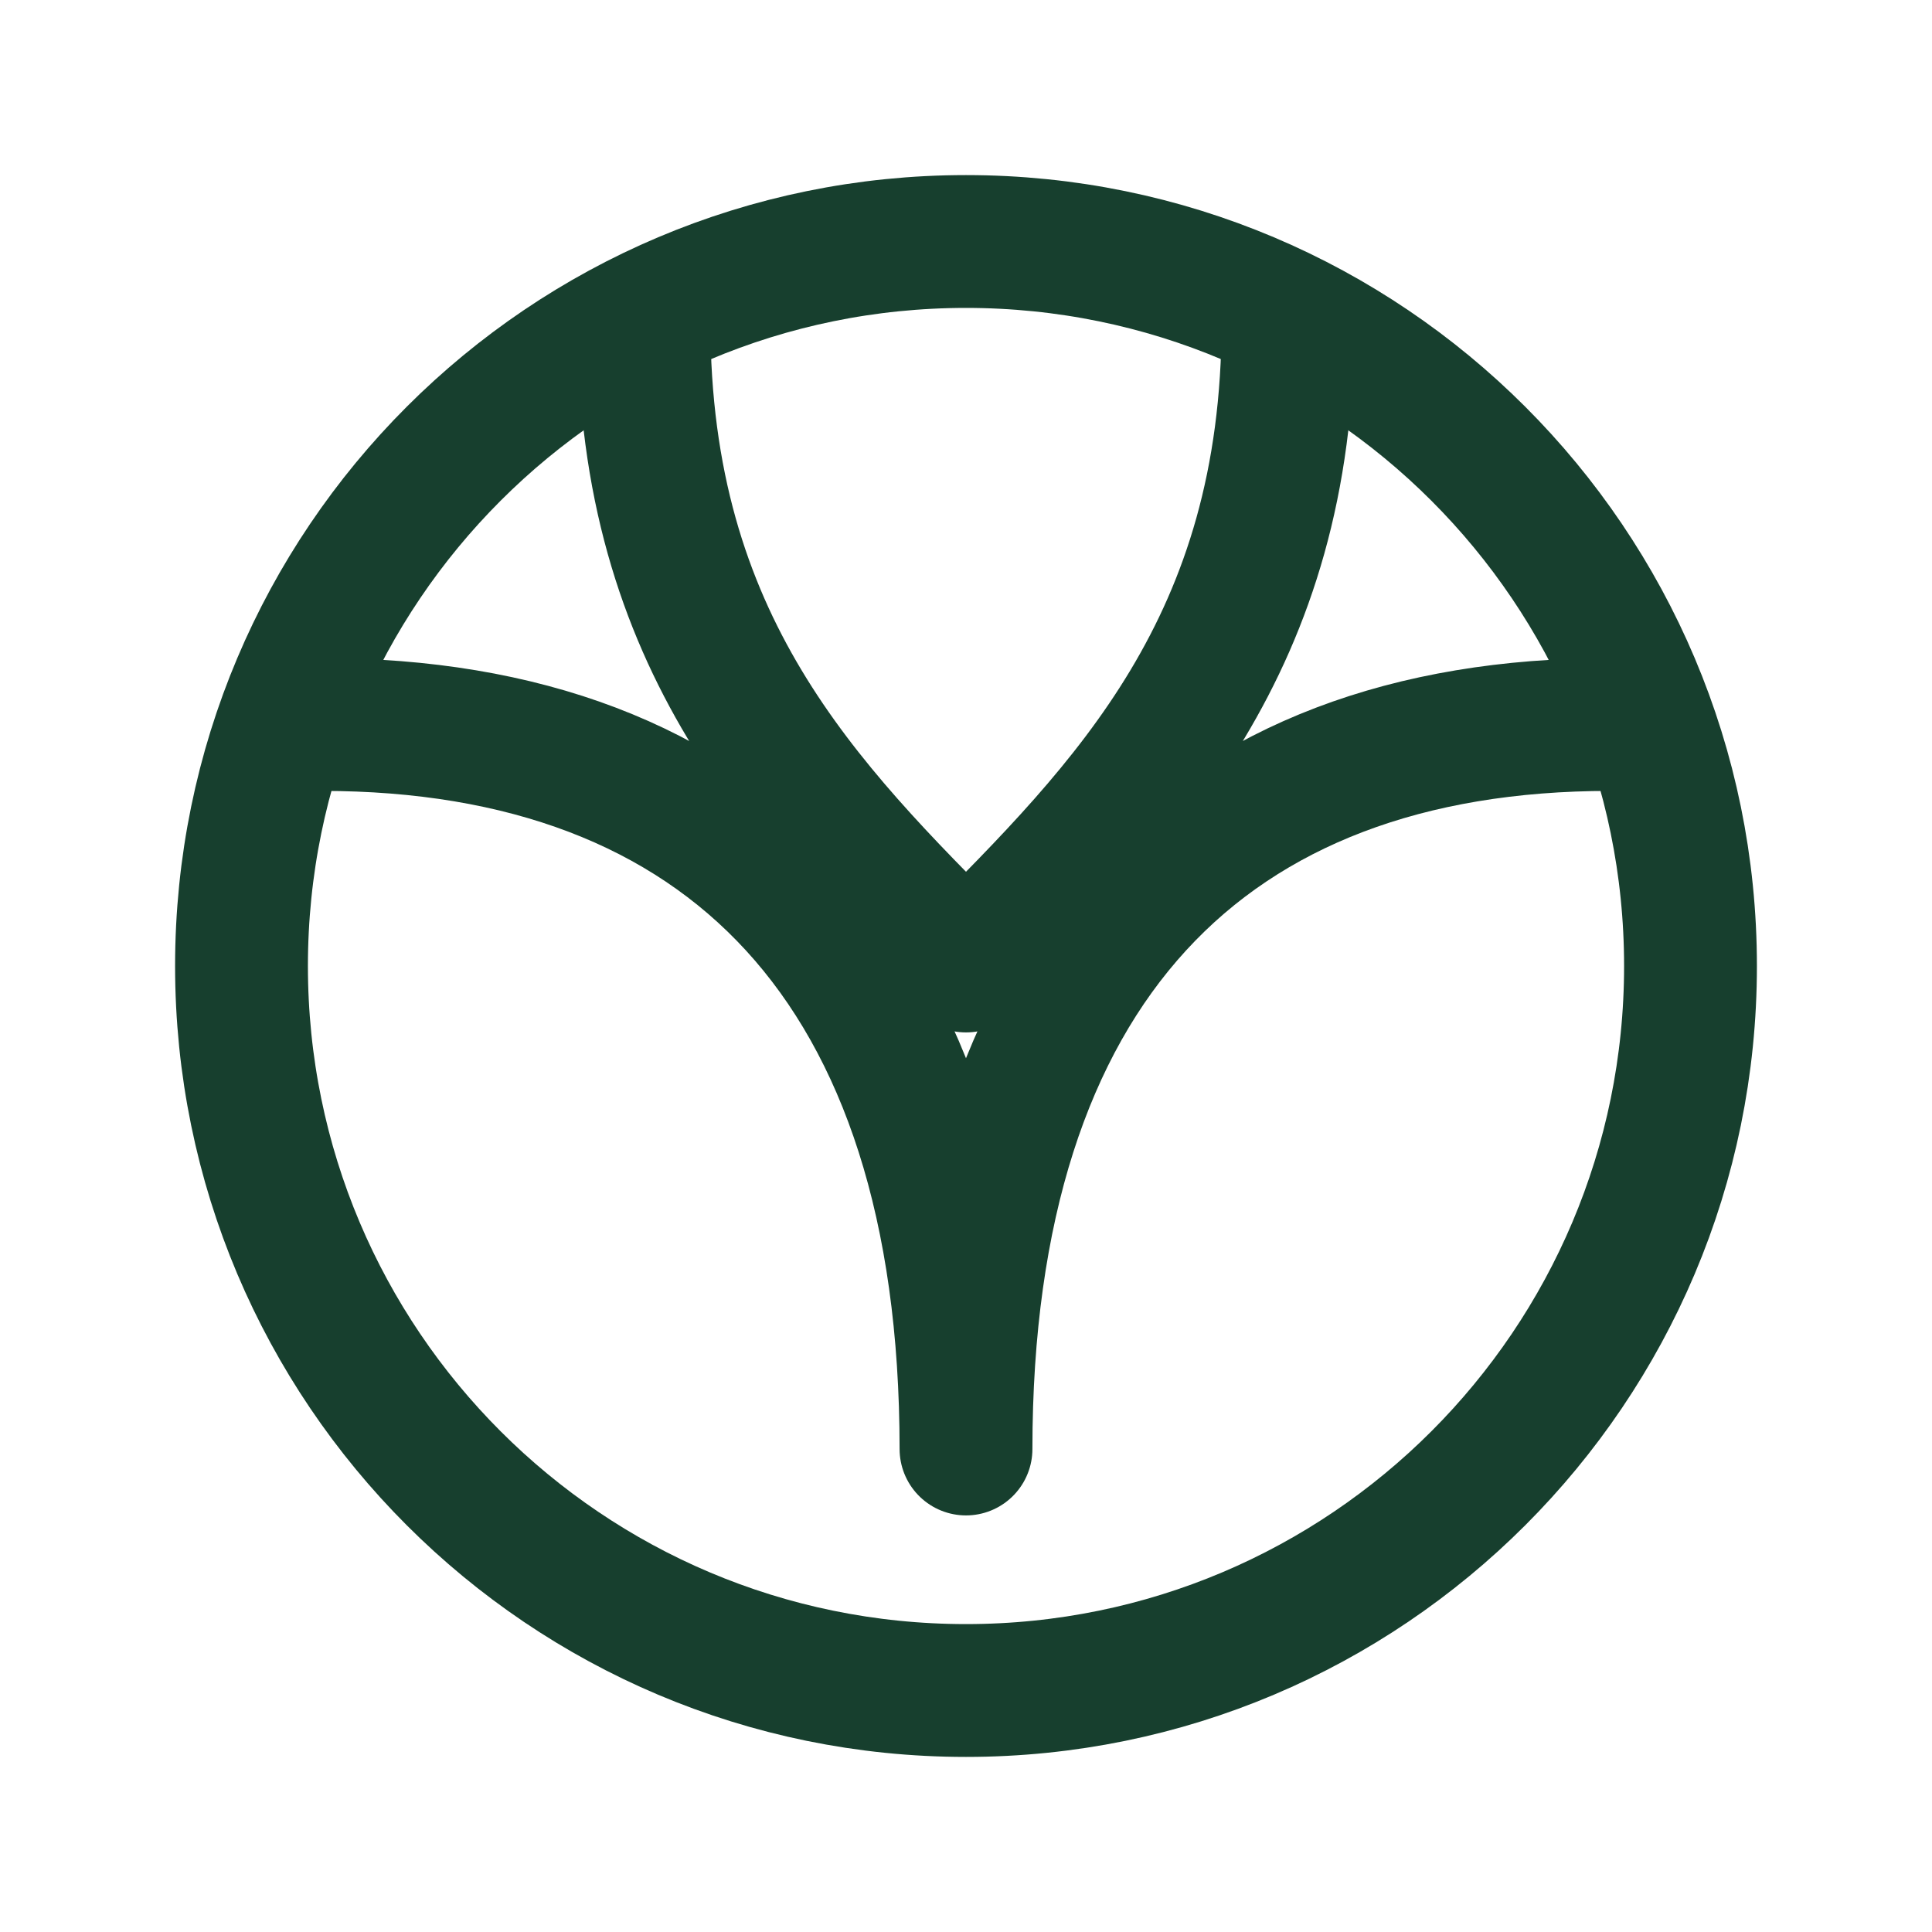
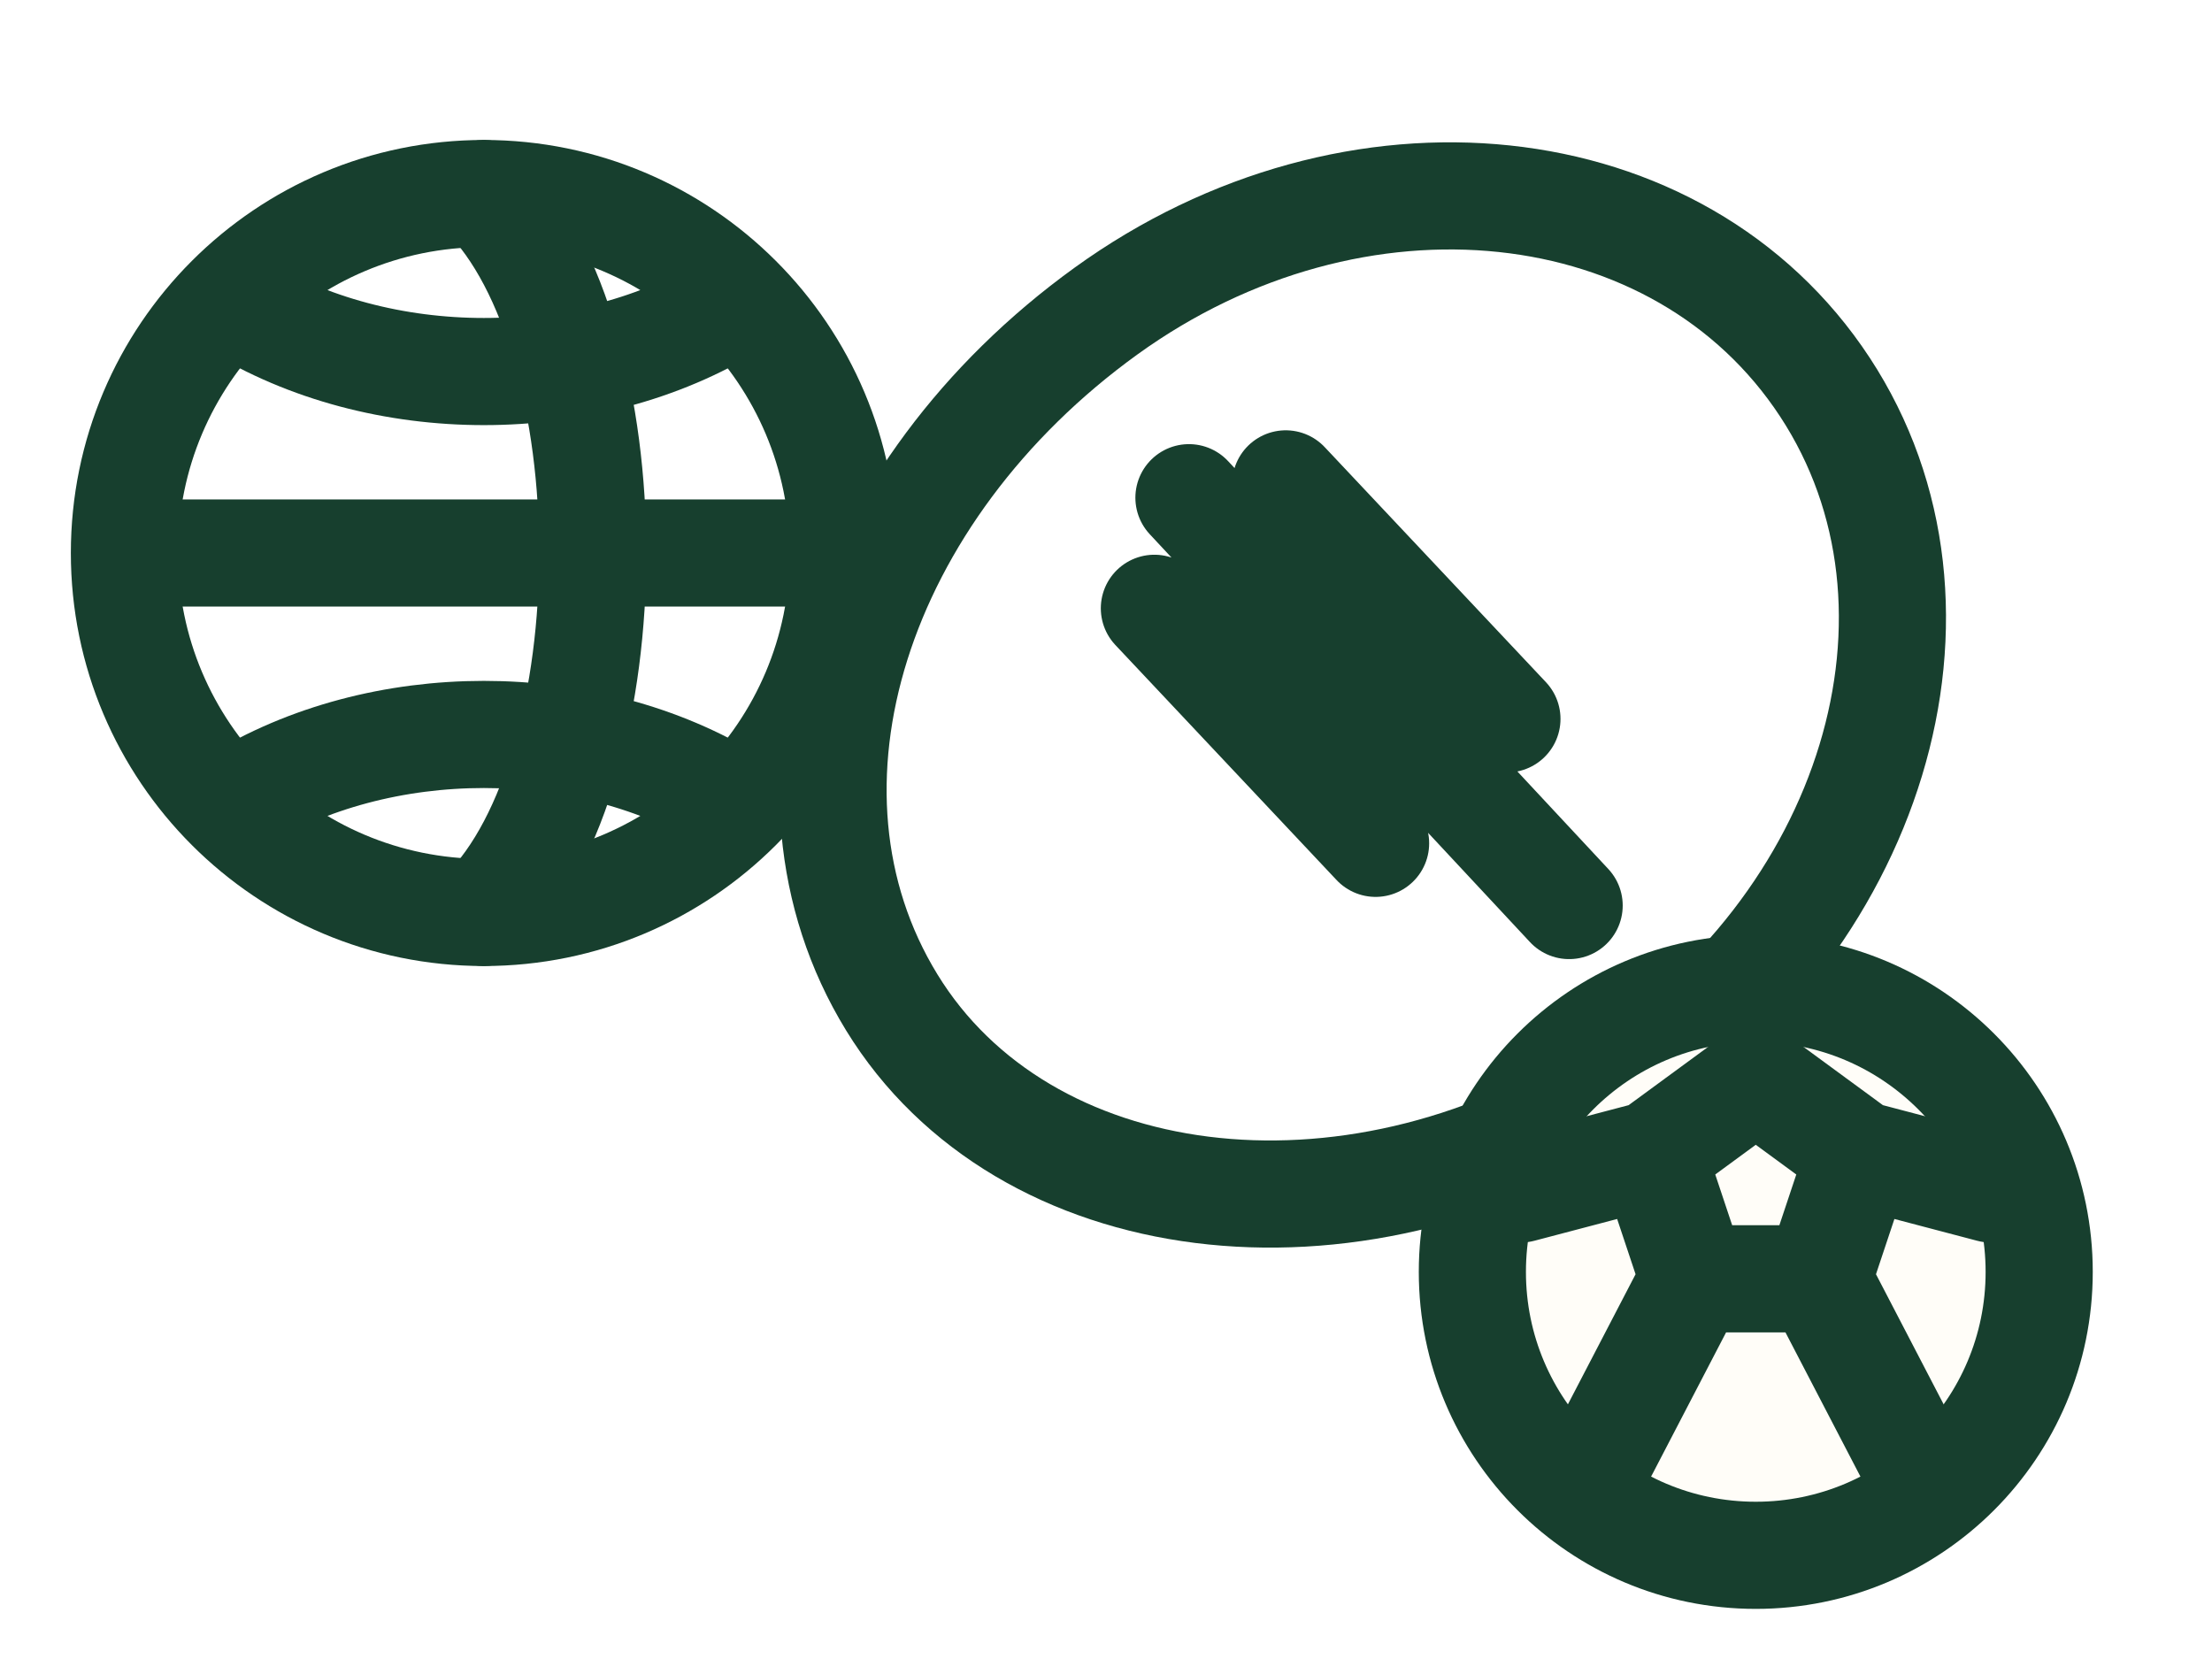
- <svg xmlns="http://www.w3.org/2000/svg" viewBox="0 0 24 24" fill="none" stroke="#173f2e" stroke-width="1.65" stroke-linecap="round" stroke-linejoin="round">
-   <circle cx="12" cy="12" r="9" />
-   <path d="M4 9c5 0 8 3 8 9M20 9c-5 0-8 3-8 9M8 4c0 4 2 6 4 8M16 4c0 4-2 6-4 8" />
+ <svg xmlns="http://www.w3.org/2000/svg" viewBox="0 0 32 24" fill="none" stroke="#173f2e" stroke-width="1.55" stroke-linecap="round" stroke-linejoin="round">
+   <circle cx="7" cy="8" r="5.2" />
+   <path d="M2 8h10M7 2.8c2.1 2.1 2.1 8.3 0 10.4M3.4 4.4c2.1 1.3 5.1 1.3 7.2 0M3.4 11.6c2.1-1.3 5.1-1.3 7.2 0" />
+   <path d="M16 4.5c3.6-2.6 8.3-2.1 10.4 1.1 2.1 3.2.7 7.8-3.1 10.2-3.8 2.4-8.5 1.8-10.4-1.3-1.9-3.1-.5-7.4 3.1-10z" />
+   <path d="M17.2 7.2l5.5 5.9M18.6 7l3.2 3.4M16.7 8.8l3.2 3.4" />
+   <circle cx="25.4" cy="18.4" r="4.1" fill="#fffdf8" />
+   <path d="M25.4 15.6l1.5 1.1-.6 1.8h-1.8l-.6-1.8 1.5-1.1zM22 17.2l1.9-.5M28.8 17.2l-1.9-.5M23.2 21l1.3-2.5M27.6 21l-1.3-2.5" />
</svg>
